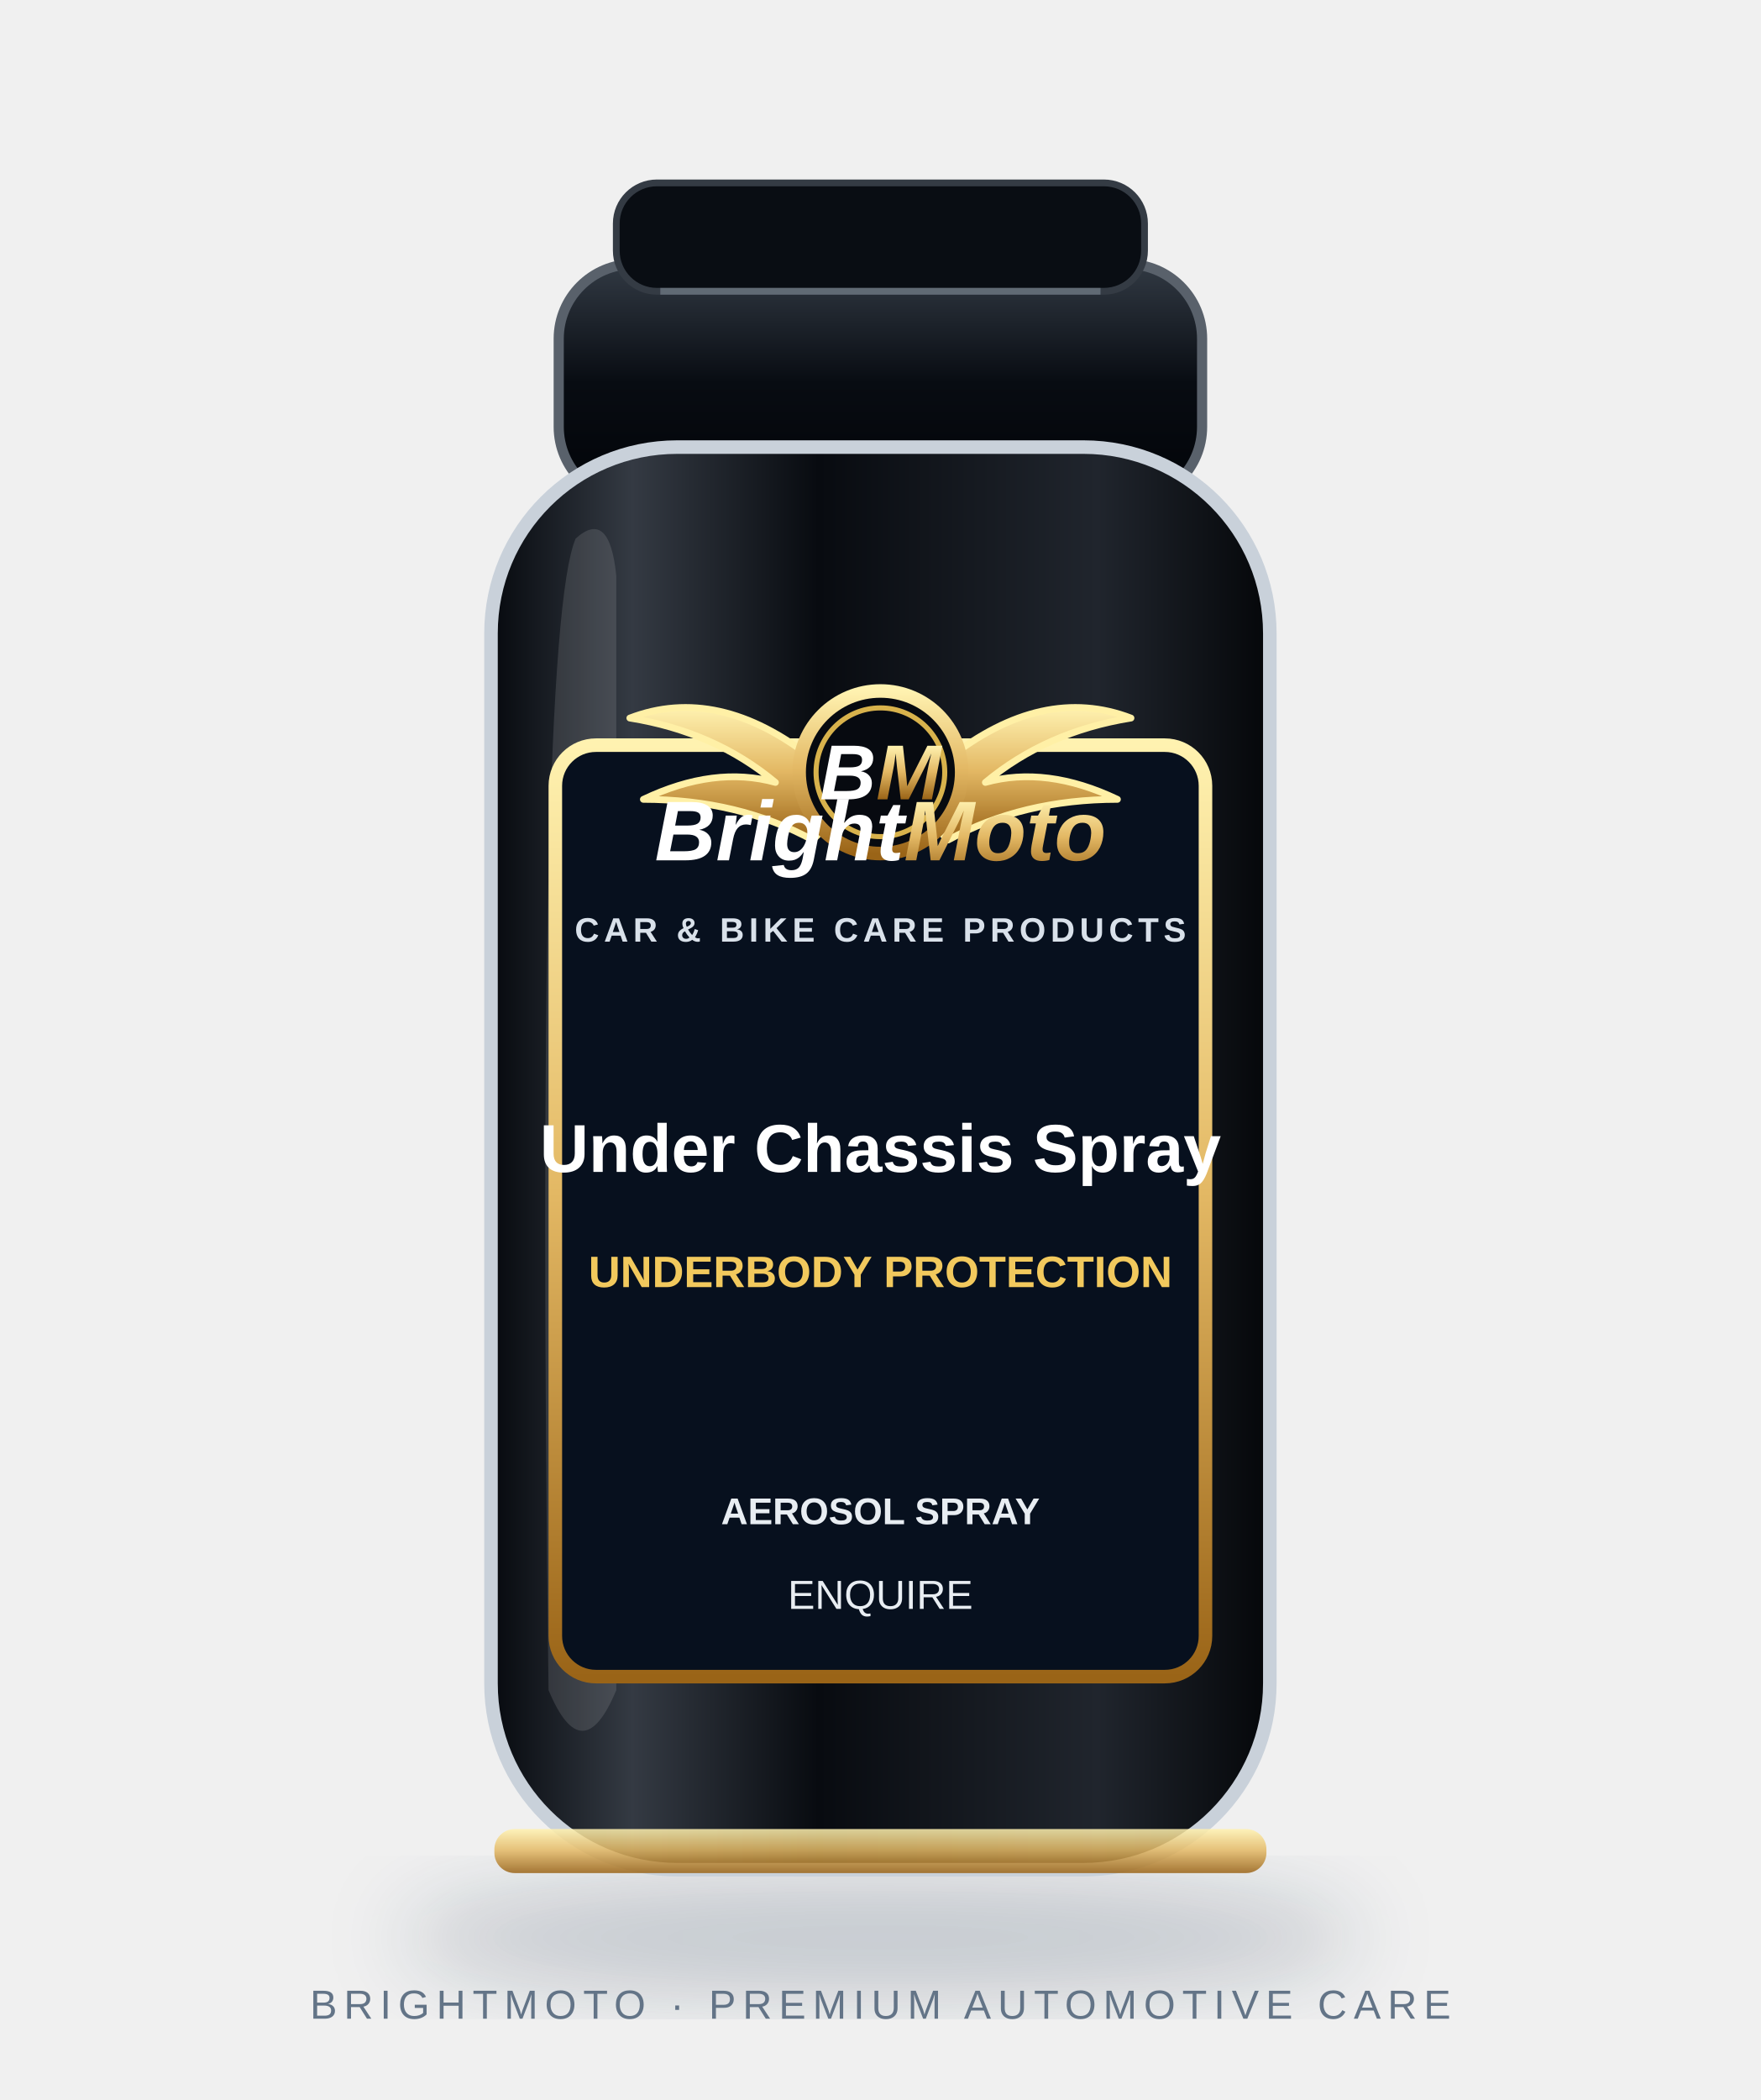
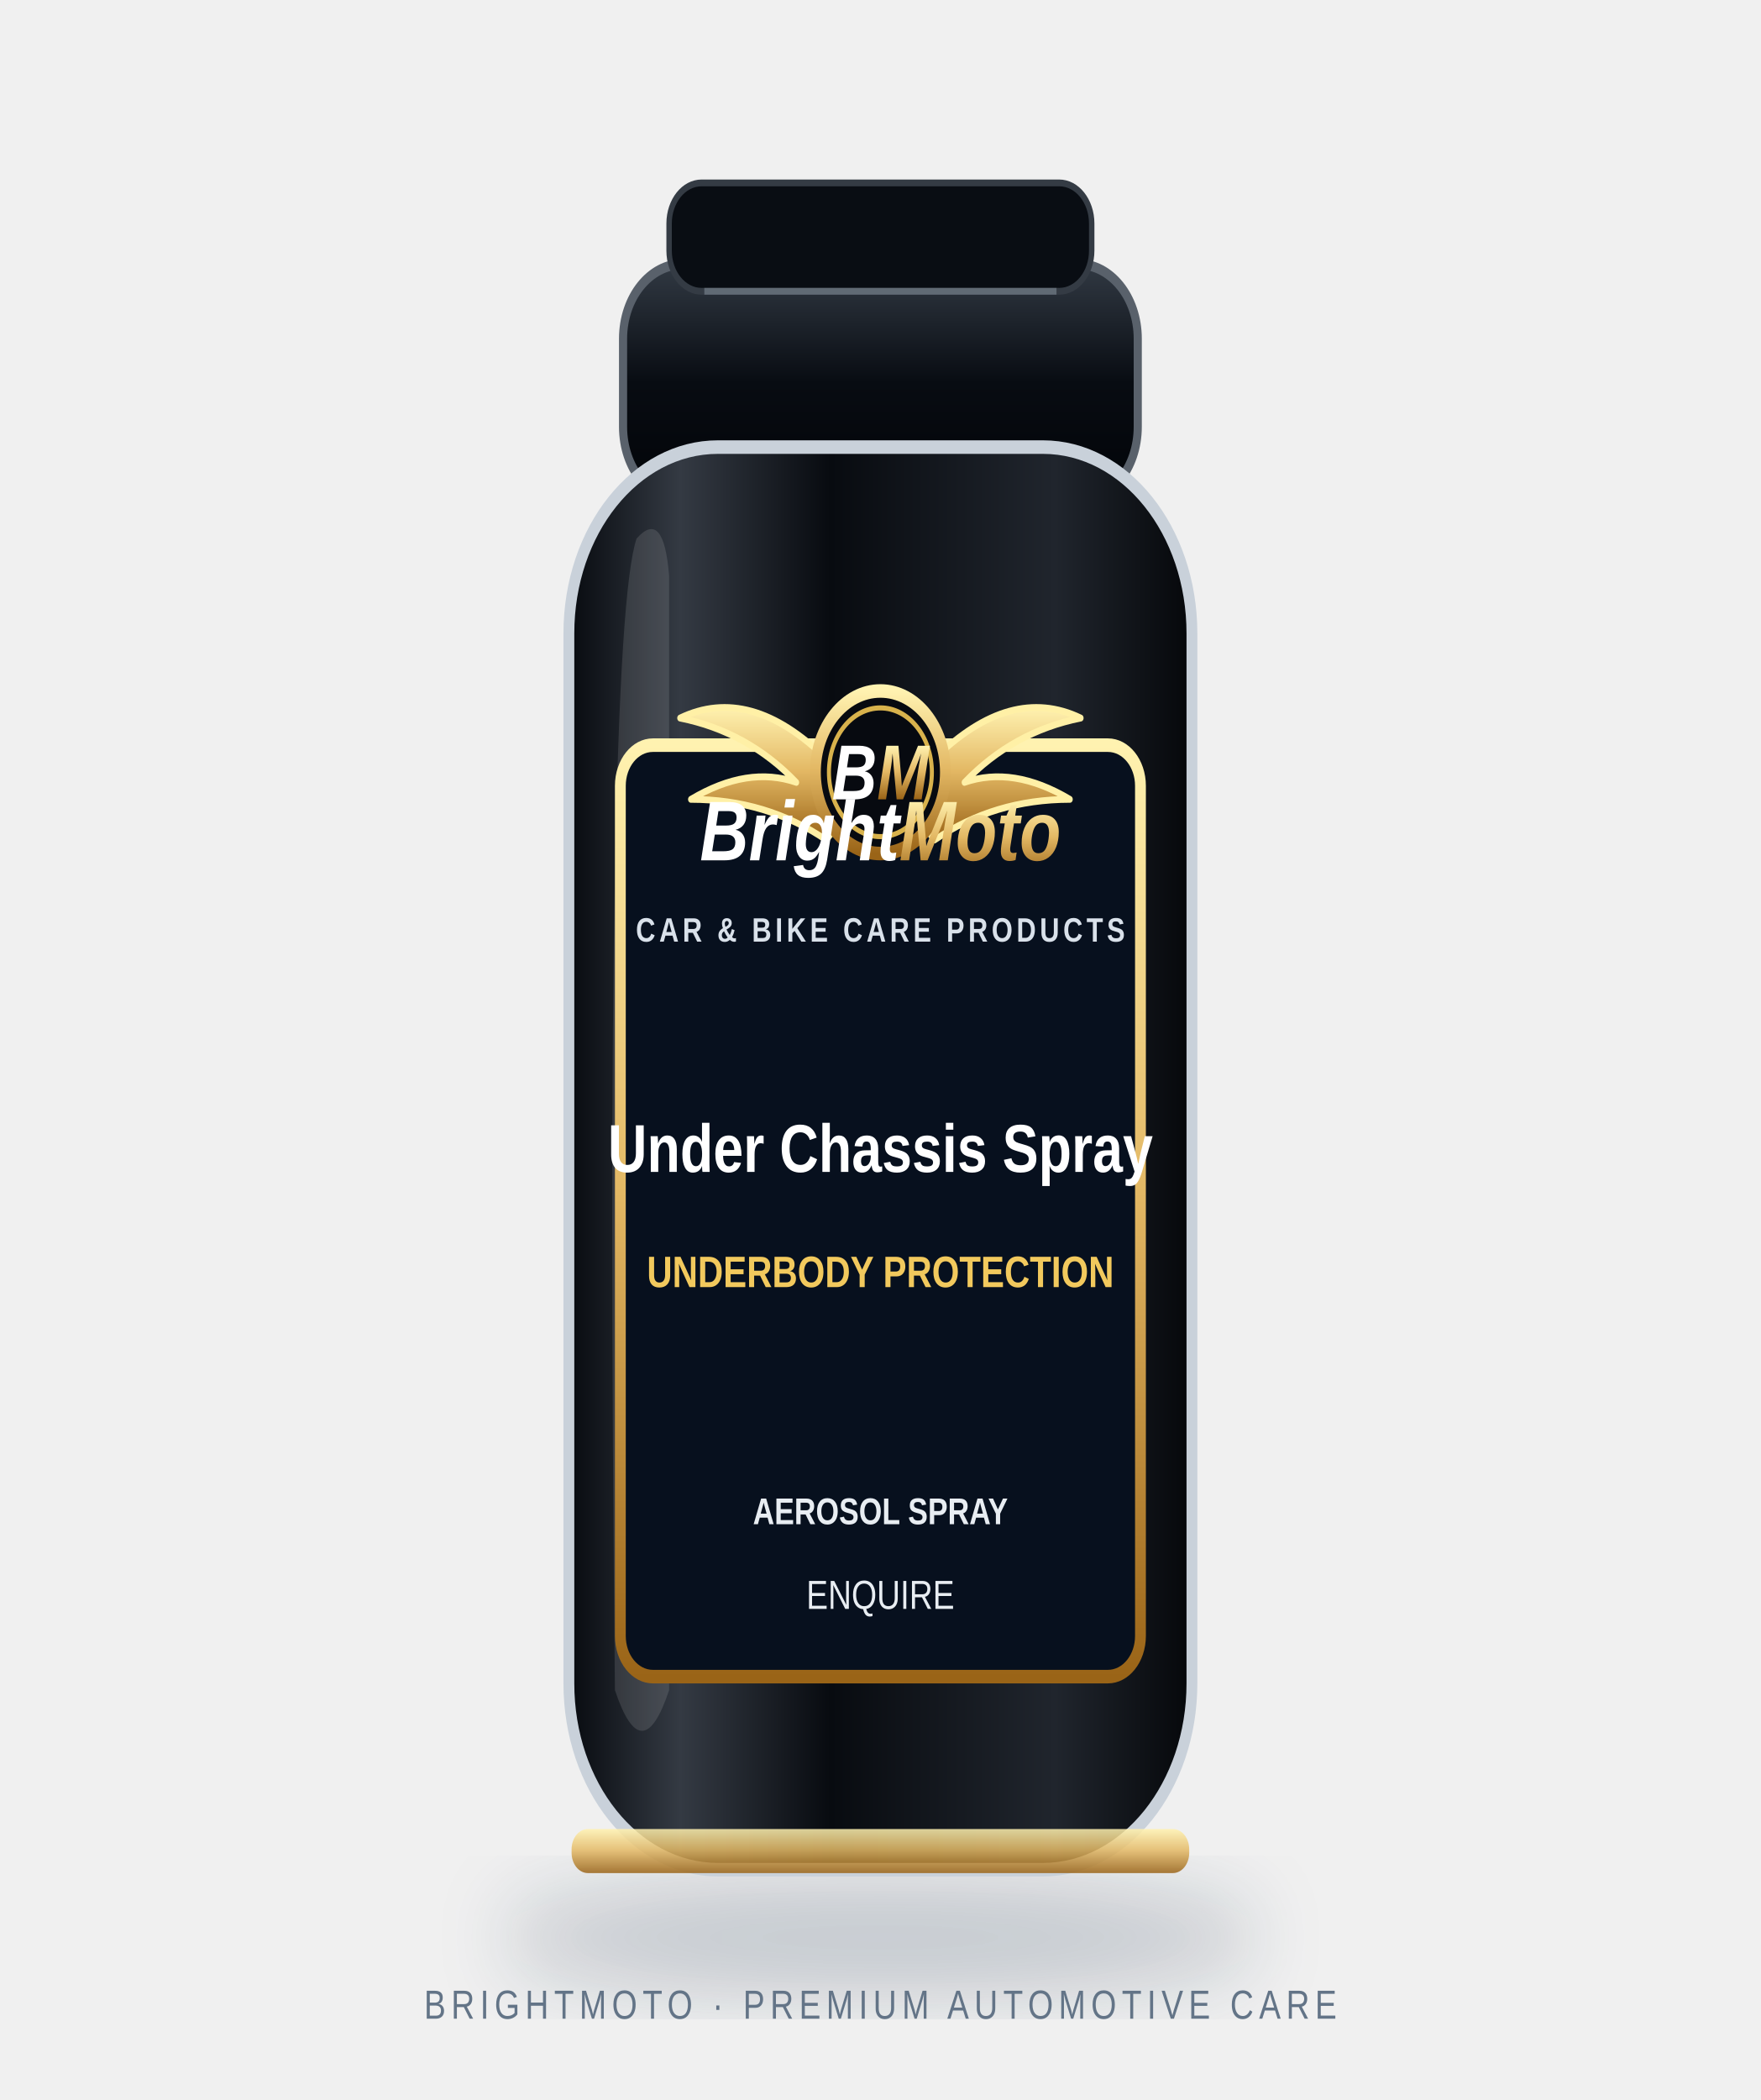
<svg xmlns="http://www.w3.org/2000/svg" viewBox="0 0 520 620" role="img" aria-label="BrightMoto Under Chassis Spray aerosol can product pack">
  <defs>
    <linearGradient id="can" x1="0" x2="1">
      <stop stop-color="#070a0f" />
      <stop offset=".18" stop-color="#343a43" />
      <stop offset=".42" stop-color="#080b10" />
      <stop offset=".78" stop-color="#20252d" />
      <stop offset="1" stop-color="#05070a" />
    </linearGradient>
    <linearGradient id="cap" x2="0" y2="1">
      <stop stop-color="#313943" />
      <stop offset=".5" stop-color="#080c12" />
      <stop offset="1" stop-color="#020408" />
    </linearGradient>
    <linearGradient id="gold" x2="0" y2="1">
      <stop stop-color="#fff2b0" />
      <stop offset=".48" stop-color="#e3b864" />
      <stop offset="1" stop-color="#9a6417" />
    </linearGradient>
    <linearGradient id="body" x2="1">
      <stop stop-color="#f9fcff" stop-opacity=".55" />
      <stop offset=".18" stop-color="#b67d22" />
      <stop offset=".78" stop-color="#b67d22" />
      <stop offset="1" stop-color="#071c35" />
    </linearGradient>
    <filter id="shadow">
      <feGaussianBlur stdDeviation="12" />
    </filter>
  </defs>
-   <ellipse cx="260" cy="572" rx="142" ry="20" fill="#0a2745" opacity=".18" filter="url(#shadow)" />
-   <rect x="165" y="78" width="190" height="70" rx="22" fill="url(#cap)" stroke="#59616b" stroke-width="3" />
-   <rect x="182" y="54" width="156" height="32" rx="12" fill="#090d13" stroke="#343b44" stroke-width="2" />
-   <path d="M195 86h130" stroke="#737d89" stroke-width="2" opacity=".7" />
-   <rect x="145" y="132" width="230" height="420" rx="55" fill="url(#can)" stroke="#c9d1da" stroke-width="4" />
-   <path d="M170 159q-12 28 -8 340q10 24 20 0V170q-2 -20 -12 -11" fill="#fff" opacity=".12" />
-   <path d="M146 205h228" stroke="url(#gold)" stroke-width="8" />
-   <rect x="164" y="220" width="192" height="275" rx="12" fill="#07101e" stroke="url(#gold)" stroke-width="4" />
-   <g transform="translate(260 228)" stroke-linejoin="round">
-     <path d="M-20 -4Q-48 -26 -74 -16Q-49 -12 -31 3Q-49 -2 -70 8Q-42 8 -20 20L-10 10Z M20 -4Q48 -26 74 -16Q49 -12 31 3Q49 -2 70 8Q42 8 20 20L10 10Z" fill="url(#gold)" stroke="#fff0a6" stroke-width="2" />
-     <circle r="24" fill="#070a10" stroke="url(#gold)" stroke-width="4" />
-     <circle r="19" fill="none" stroke="#d8b24c" stroke-width="1.5" />
-     <text y="8" text-anchor="middle" font-family="Arial,sans-serif" font-size="23" font-weight="900" font-style="italic" fill="#fff">B<tspan fill="url(#gold)">M</tspan>
-     </text>
+   <g transform="translate(52 0) scale(.8 1)">
+     <ellipse cx="260" cy="572" rx="142" ry="20" fill="#0a2745" opacity=".18" filter="url(#shadow)" />
+     <rect x="165" y="78" width="190" height="70" rx="22" fill="url(#cap)" stroke="#59616b" stroke-width="3" />
+     <rect x="182" y="54" width="156" height="32" rx="12" fill="#090d13" stroke="#343b44" stroke-width="2" />
+     <path d="M195 86h130" stroke="#737d89" stroke-width="2" opacity=".7" />
+     <rect x="145" y="132" width="230" height="420" rx="55" fill="url(#can)" stroke="#c9d1da" stroke-width="4" />
+     <path d="M170 159q-12 28 -8 340q10 24 20 0V170q-2 -20 -12 -11" fill="#fff" opacity=".12" />
+     <path d="M146 205h228" stroke="url(#gold)" stroke-width="8" />
+     <rect x="164" y="220" width="192" height="275" rx="12" fill="#07101e" stroke="url(#gold)" stroke-width="4" />
+     <g transform="translate(260 228)" stroke-linejoin="round">
+       <path d="M-20 -4Q-48 -26 -74 -16Q-49 -12 -31 3Q-49 -2 -70 8Q-42 8 -20 20L-10 10Z M20 -4Q48 -26 74 -16Q49 -12 31 3Q49 -2 70 8Q42 8 20 20L10 10Z" fill="url(#gold)" stroke="#fff0a6" stroke-width="2" />
+       <circle r="24" fill="#070a10" stroke="url(#gold)" stroke-width="4" />
+       <circle r="19" fill="none" stroke="#d8b24c" stroke-width="1.5" />
+       <text y="8" text-anchor="middle" font-family="Arial,sans-serif" font-size="23" font-weight="900" font-style="italic" fill="#fff">B<tspan fill="url(#gold)">M</tspan>
+       </text>
+     </g>
+     <g text-anchor="middle" font-family="Arial,sans-serif">
+       <text x="260" y="254" fill="#fff" font-size="25" font-weight="900" font-style="italic">Bright<tspan fill="url(#gold)">Moto</tspan>
+       </text>
+       <text x="260" y="278" fill="#d9e1ea" font-size="10" letter-spacing="1.4" font-weight="700">CAR &amp; BIKE CARE PRODUCTS</text>
+       <path d="M180 294h160" stroke="url(#gold)" stroke-width="3" />
+       <text x="260" y="346" fill="#fff" font-size="20" font-weight="900">Under Chassis Spray</text>
+       <text x="260" y="380" fill="#f2c95d" font-size="13" font-weight="700">UNDERBODY PROTECTION</text>
+       <text x="260" y="450" fill="#e8edf2" font-size="11" font-weight="600">AEROSOL SPRAY</text>
+       <text x="260" y="475" fill="#e8edf2" font-size="12">ENQUIRE</text>
+     </g>
+     <rect x="146" y="540" width="228" height="13" rx="6" fill="url(#gold)" opacity=".85" />
+     <text x="260" y="596" text-anchor="middle" font-family="Arial,sans-serif" font-size="12" fill="#637487" letter-spacing="2">BRIGHTMOTO · PREMIUM AUTOMOTIVE CARE</text>
  </g>
-   <g text-anchor="middle" font-family="Arial,sans-serif">
-     <text x="260" y="254" fill="#fff" font-size="25" font-weight="900" font-style="italic">Bright<tspan fill="url(#gold)">Moto</tspan>
-     </text>
-     <text x="260" y="278" fill="#d9e1ea" font-size="10" letter-spacing="1.4" font-weight="700">CAR &amp; BIKE CARE PRODUCTS</text>
-     <path d="M180 294h160" stroke="url(#gold)" stroke-width="3" />
-     <text x="260" y="346" fill="#fff" font-size="20" font-weight="900">Under Chassis Spray</text>
-     <text x="260" y="380" fill="#f2c95d" font-size="13" font-weight="700">UNDERBODY PROTECTION</text>
-     <text x="260" y="450" fill="#e8edf2" font-size="11" font-weight="600">AEROSOL SPRAY</text>
-     <text x="260" y="475" fill="#e8edf2" font-size="12">ENQUIRE</text>
-   </g>
-   <rect x="146" y="540" width="228" height="13" rx="6" fill="url(#gold)" opacity=".85" />
-   <text x="260" y="596" text-anchor="middle" font-family="Arial,sans-serif" font-size="12" fill="#637487" letter-spacing="2">BRIGHTMOTO · PREMIUM AUTOMOTIVE CARE</text>
</svg>
